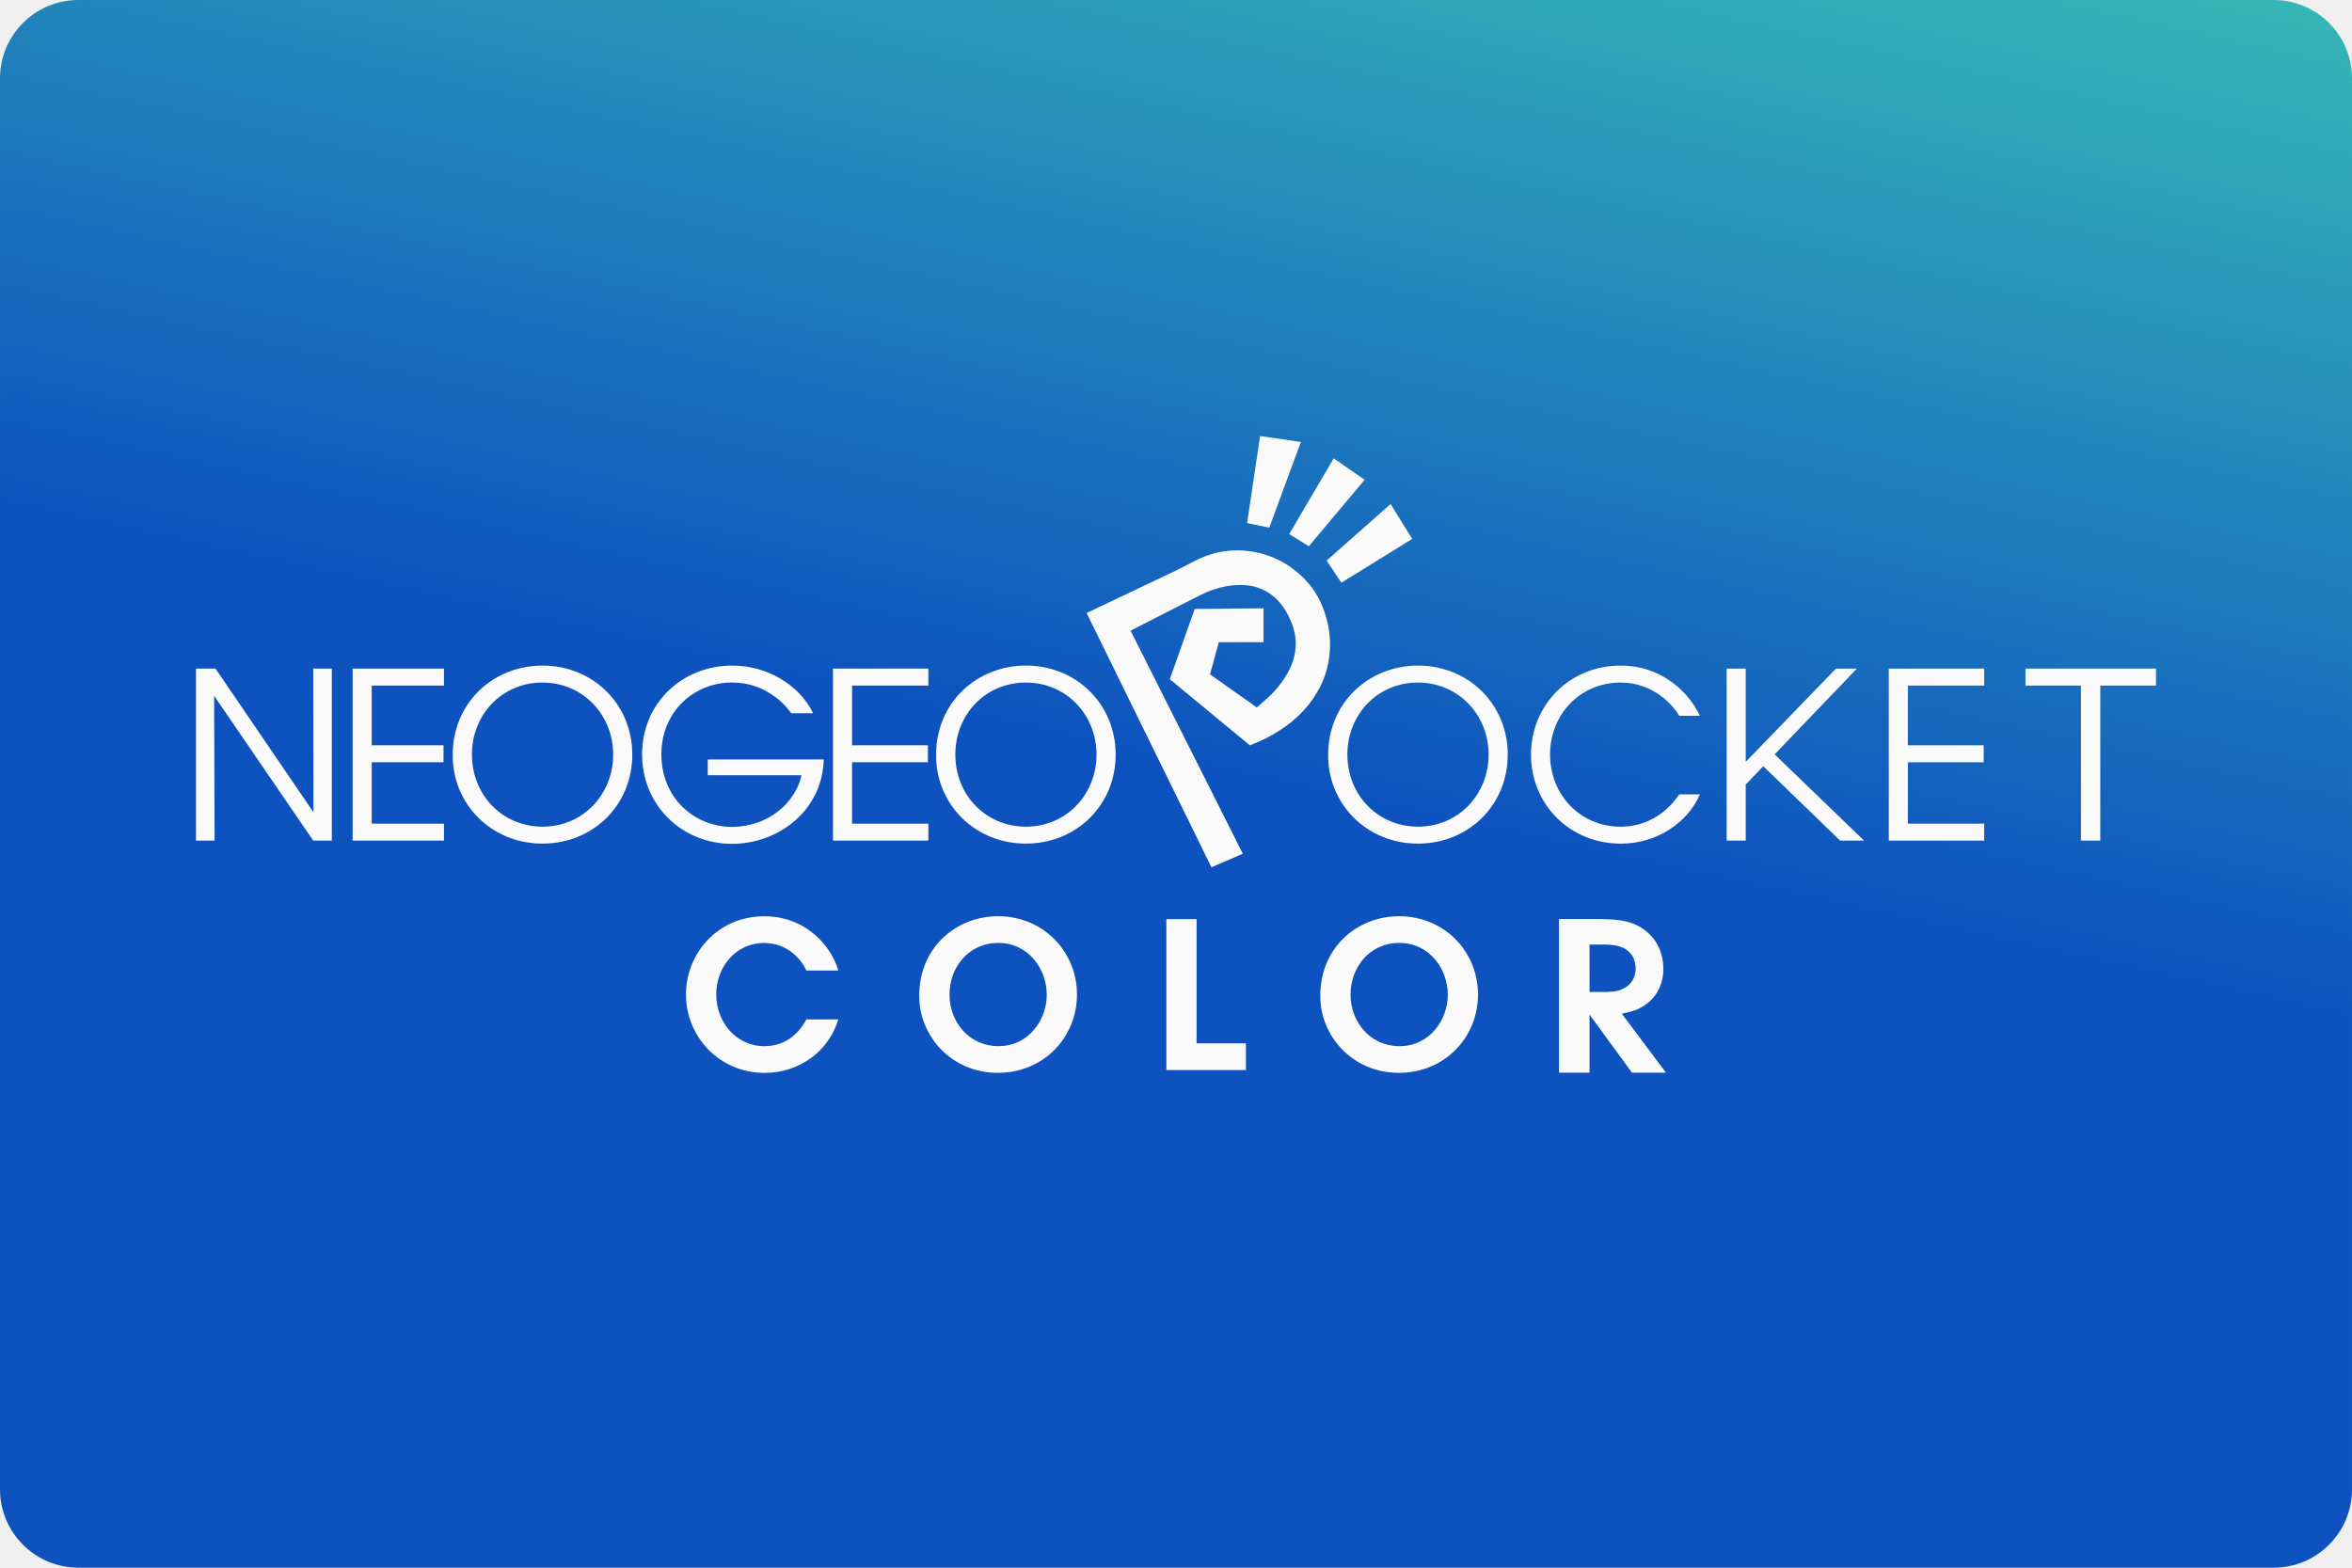
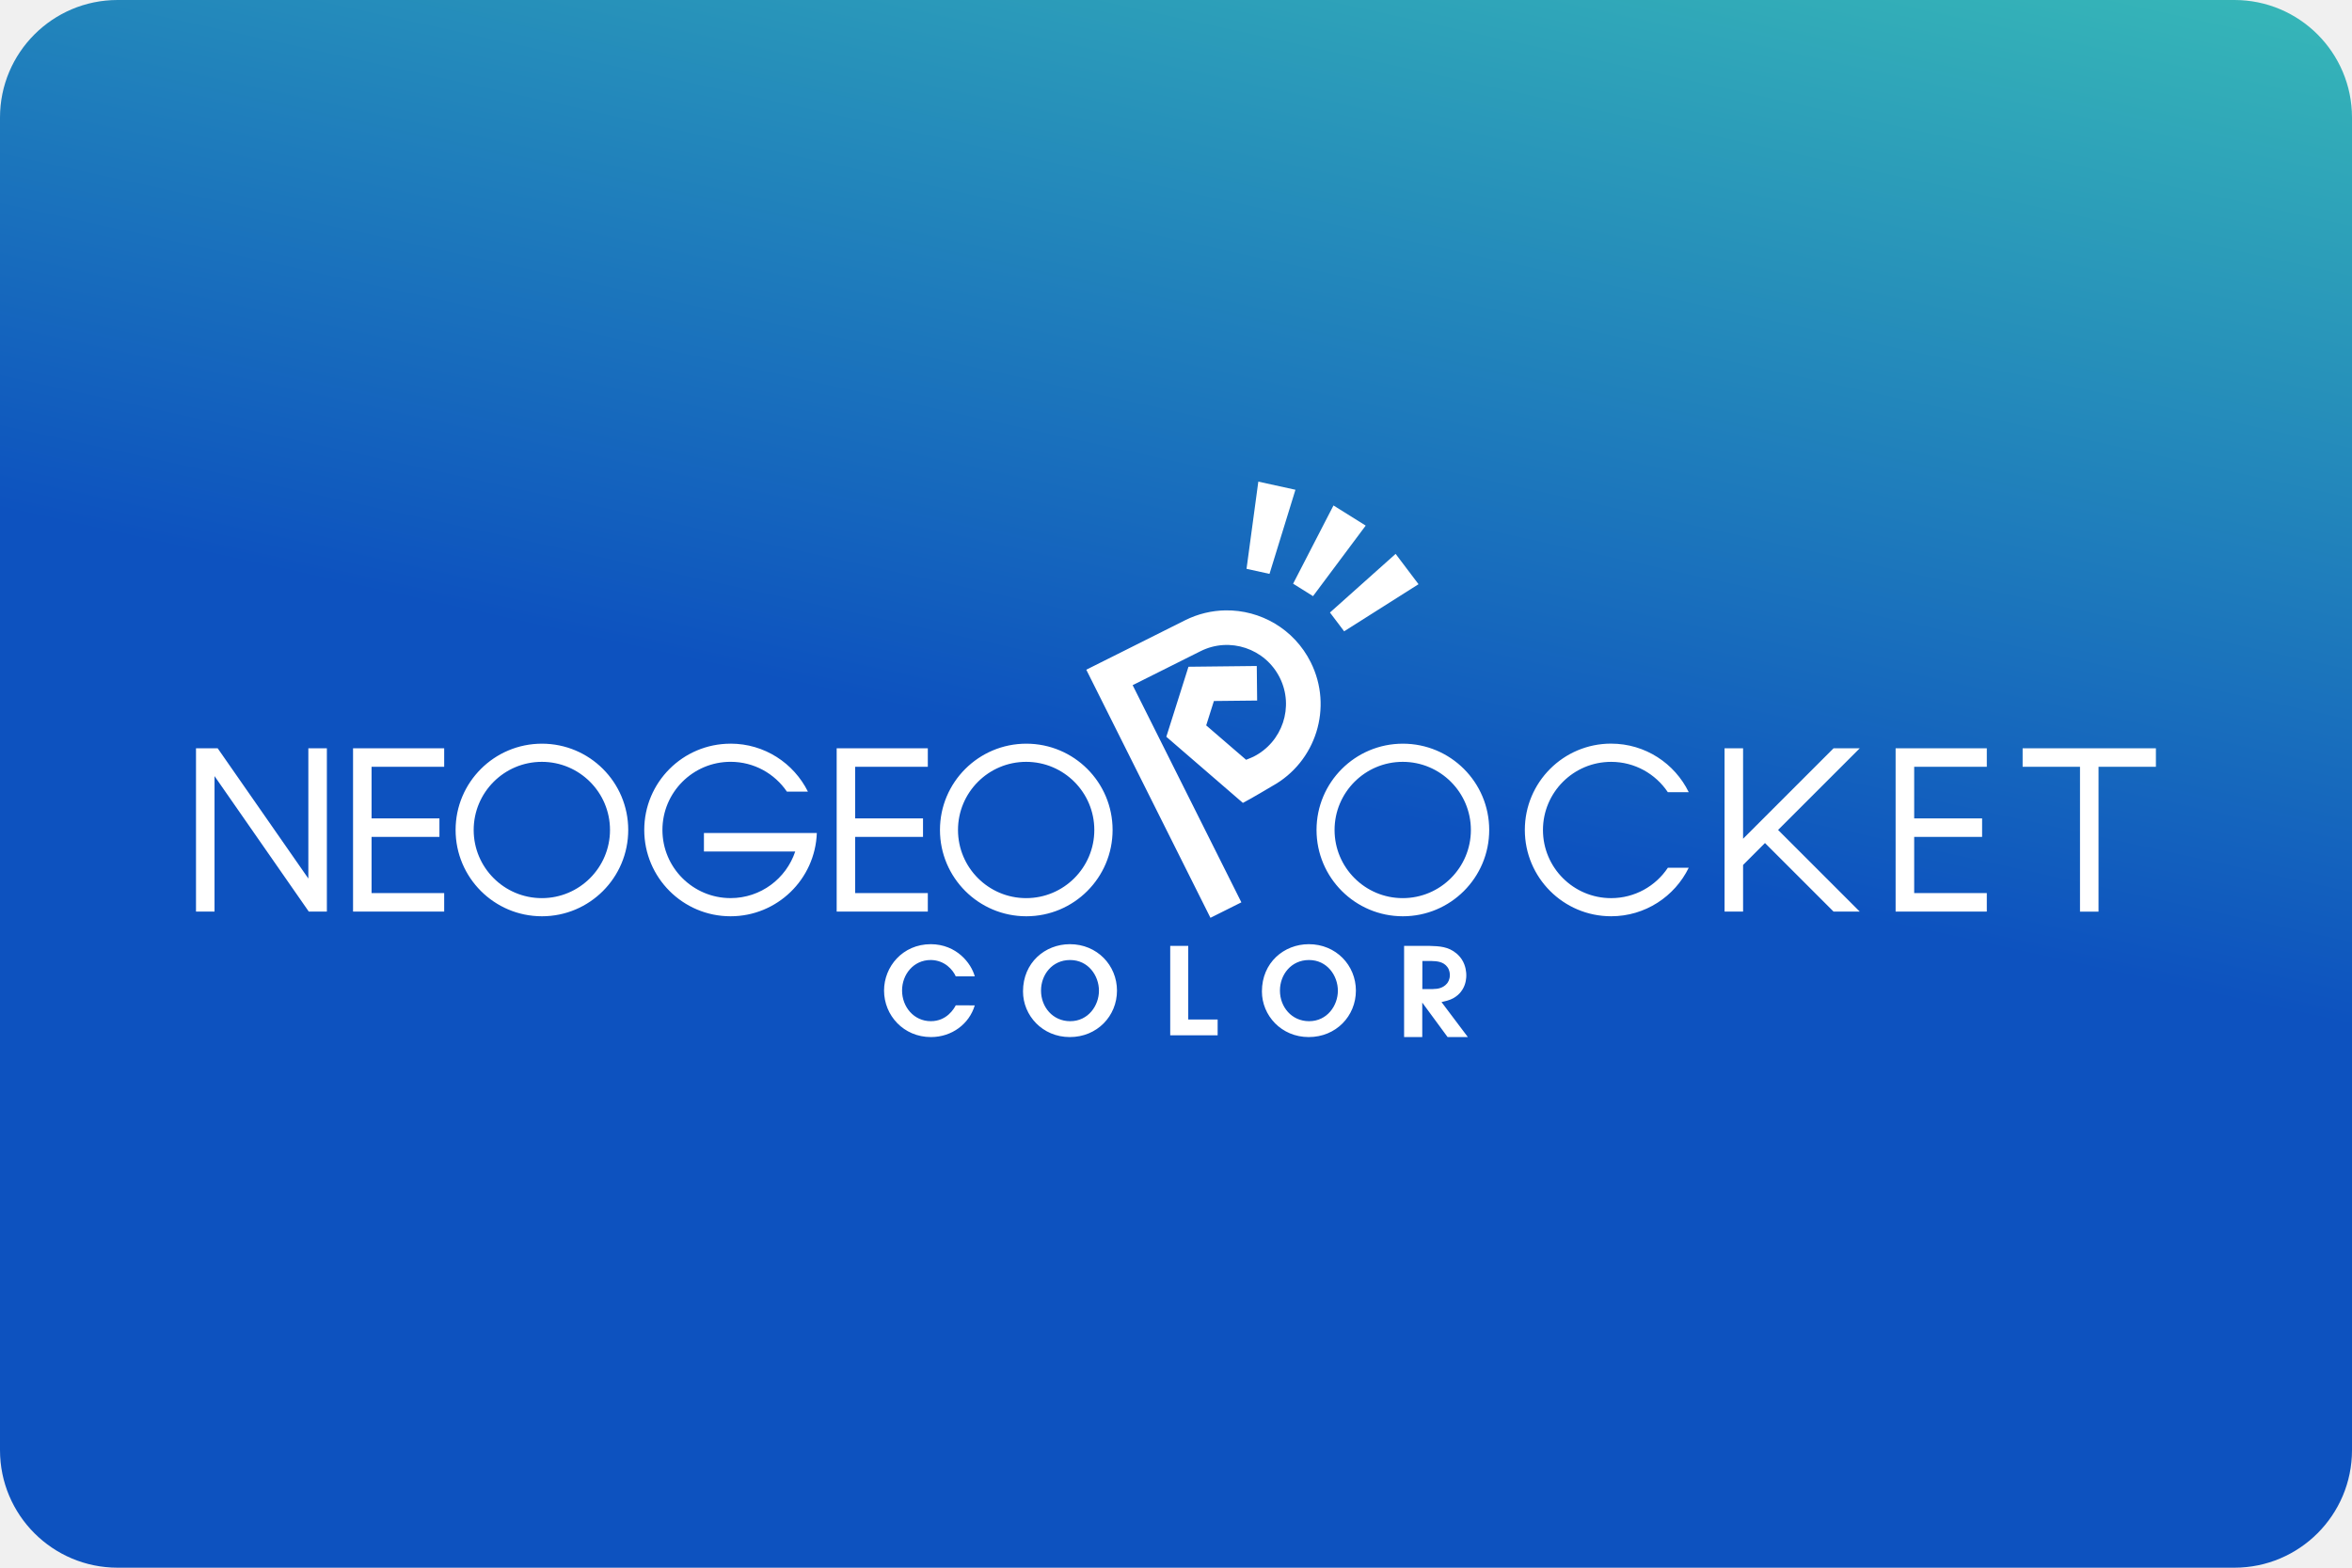
- <svg xmlns="http://www.w3.org/2000/svg" width="480" height="320" version="1.1" viewBox="0 0 127 84.667">
+ <svg xmlns="http://www.w3.org/2000/svg" width="480" height="320" version="1.1" viewBox="0 0 480 320" xml:space="preserve">
  <defs>
-     <linearGradient id="a" x1="95.213" x2="110.28" y1="48.527" y2="-20.09" gradientUnits="userSpaceOnUse">
+     <linearGradient id="a" x1="95.21" x2="110.3" y1="48.53" y2="-20.09" gradientTransform="scale(3.78)" gradientUnits="userSpaceOnUse">
      <stop stop-color="#0d52bf" offset="0" />
      <stop stop-color="#43d6b5" offset="1" />
    </linearGradient>
  </defs>
-   <rect width="127" height="84.667" ry="4.233" fill="url(#a)" stroke-linecap="square" stroke-linejoin="round" stroke-width=".529" style="paint-order:stroke fill markers" />
-   <path d="m68.042 23.548c-0.235 1.57-0.47 3.135-0.704 4.702 0.403 0.083 0.795 0.164 1.199 0.247 0.569-1.543 1.136-3.081 1.706-4.627-0.739-0.108-1.466-0.215-2.201-0.322zm3.972 1.209c-0.806 1.372-1.604 2.732-2.402 4.089 0.359 0.222 0.708 0.437 1.061 0.654 1.008-1.2 2.009-2.393 3.013-3.589-0.556-0.383-1.108-0.766-1.672-1.155zm3.075 2.462c-1.156 1.023-2.304 2.039-3.456 3.058 0.268 0.401 0.531 0.793 0.798 1.193 1.276-0.789 2.549-1.577 3.822-2.364-0.391-0.633-0.775-1.256-1.165-1.886zm-8.306 2.508c-0.774-0.002-1.508 0.184-2.203 0.533-0.334 0.168-0.661 0.349-0.997 0.512-0.749 0.362-1.501 0.716-2.252 1.072-0.662 0.315-1.324 0.628-1.986 0.942-0.224 0.106-0.448 0.212-0.672 0.319 2.249 4.582 4.496 9.159 6.74 13.734 3.52e-4 -1.54e-4 6.72e-4 -3.65e-4 1e-3 -5.19e-4v5.19e-4c0.569-0.245 1.127-0.485 1.695-0.73-2.023-4.021-4.041-8.03-6.06-12.043 0.011-0.008 0.02-0.016 0.03-0.021 0.503-0.257 1.007-0.515 1.51-0.772 0.217-0.111 0.434-0.221 0.651-0.332 0.277-0.141 0.554-0.283 0.831-0.424 0.217-0.111 0.435-0.222 0.653-0.333 0.513-0.264 1.045-0.455 1.602-0.54 0.203-0.031 0.41-0.047 0.62-0.049 0.052-2.64e-4 0.104 3.68e-4 0.157 0.002 4.89e-4 1.6e-5 1e-3 -1.5e-5 0.002 0 0.036 0.001 0.071 0.003 0.106 0.005 4.84e-4 3.1e-5 5.1e-4 -3.2e-5 1e-3 0 0.107 0.007 0.212 0.019 0.315 0.037 3.54e-4 6.1e-5 0.001-6.1e-5 0.002 0 0.414 0.072 0.797 0.232 1.145 0.497 0.41 0.312 0.7 0.718 0.922 1.177 0.21 0.435 0.36 0.888 0.369 1.376 0.012 0.678-0.194 1.291-0.558 1.861-0.244 0.381-0.522 0.732-0.848 1.042-0.224 0.214-0.464 0.41-0.697 0.615-0.853-0.604-1.688-1.195-2.525-1.789 0.159-0.581 0.316-1.157 0.474-1.734h2.416v-1.832c-4.89e-4 5e-6 -1e-3 -2e-6 -0.002 0-1.247 0.012-2.481 0.024-3.715 0.036-0.45 1.269-0.896 2.53-1.344 3.794 1.444 1.193 2.882 2.383 4.323 3.573 3.63e-4 -1.4e-4 0.001 1.38e-4 0.002 0 0.572-0.218 1.115-0.486 1.626-0.818 0.815-0.529 1.493-1.193 1.992-2.03 0.463-0.778 0.696-1.625 0.709-2.53 0.008-0.561-0.077-1.109-0.242-1.646-0.219-0.712-0.558-1.356-1.074-1.896-0.818-0.855-1.791-1.377-2.92-1.549-0.041-0.006-0.083-0.012-0.125-0.018-4.76e-4 -6.1e-5 -1e-3 6.1e-5 -0.002 0-0.042-0.005-0.083-0.011-0.126-0.015-4.82e-4 -5e-5 -1e-3 5e-5 -0.002 0-0.042-0.004-0.085-0.009-0.127-0.012-4.82e-4 -4e-5 -1e-3 3.9e-5 -0.002 0-0.043-0.004-0.085-0.007-0.128-0.009-4.82e-4 -2.7e-5 -1e-3 2.9e-5 -0.002 0-0.043-0.003-0.087-0.004-0.13-0.006-3.68e-4 -1.4e-5 -6.62e-4 1.3e-5 -1e-3 0-0.052-0.002-0.104-0.003-0.155-0.003zm-27.239 6.219c-2.688 0-4.874 2.009-4.874 4.796 0 2.749 2.148 4.833 4.861 4.833 1.872 0 3.731-1.017 4.535-2.762 0.276-0.578 0.402-1.255 0.414-1.796h-6.265v0.854h5.06c-0.151 0.729-0.603 1.431-1.256 1.946-0.641 0.502-1.508 0.841-2.488 0.841-2.035 0-3.819-1.557-3.819-3.917 0-2.322 1.771-3.879 3.807-3.879 0.829 0 1.558 0.238 2.161 0.653 0.402 0.264 0.754 0.602 1.043 1.004h1.181c-0.729-1.519-2.475-2.574-4.359-2.574zm-10.252 5.15e-4c-2.626 0-4.849 1.971-4.849 4.833v0.012c0 2.649 2.098 4.77 4.849 4.77 2.739 0 4.849-2.083 4.849-4.808 0-2.724-2.123-4.808-4.849-4.808zm26.101 0c-2.626 0-4.849 1.971-4.849 4.833v0.012c0 2.649 2.098 4.77 4.849 4.77 2.739 0 4.849-2.083 4.849-4.808 0-2.724-2.123-4.808-4.849-4.808zm21.171 0c-2.626 0-4.849 1.971-4.849 4.833v0.012c0 2.649 2.098 4.77 4.849 4.77 2.739 0 4.849-2.083 4.849-4.808 0-2.724-2.123-4.808-4.849-4.808zm10.941 9.99e-4c-2.788 0-4.837 2.159-4.837 4.808 0 2.686 2.098 4.808 4.849 4.808 2.048 0 3.668-1.231 4.271-2.662l-1.118 5.15e-4c-0.226 0.351-1.218 1.745-3.165 1.745-2.161 0-3.807-1.708-3.807-3.905 0-2.159 1.633-3.879 3.807-3.879 1.796 0 2.851 1.243 3.165 1.795h1.118c-0.54-1.18-1.985-2.711-4.284-2.711zm-76.923 0.162v9.29h1.005l-0.025-7.821 5.351 7.821h1.005v-9.29h-1.005l0.012 7.758-5.288-7.758zm8.459 0v9.29h4.932v-0.917h-3.902v-3.314h3.877v-0.917h-3.877v-3.226h3.902v-0.917zm25.937 0v9.29h5.15v-0.917h-4.12v-3.314h4.095v-0.917h-4.095v-3.226h4.12v-0.917zm48.255 0v9.29h1.03v-3.028l0.948-0.99 4.151 4.018h1.294l-4.83-4.658 4.44-4.632h-1.13l-4.873 5.036v-5.036zm8.756 0v9.29h5.151v-0.917h-4.121v-3.314h4.095v-0.917h-4.095v-3.226h4.121v-0.917zm7.38 0v0.917h2.996v8.373h1.043v-8.373h3.008v-0.917zm-80.079 0.753c2.211 0 3.819 1.77 3.819 3.892 0 2.122-1.608 3.892-3.807 3.892-2.174 0-3.819-1.707-3.819-3.892v-0.013c0-2.146 1.621-3.879 3.807-3.879zm26.101 0c2.211 0 3.819 1.77 3.819 3.892 0 2.122-1.607 3.892-3.806 3.892-2.173 0-3.819-1.707-3.819-3.892v-0.013c0-2.146 1.62-3.879 3.806-3.879zm21.171 0c2.211 0 3.819 1.77 3.819 3.892 0 2.122-1.609 3.892-3.807 3.892-2.174 0-3.819-1.707-3.819-3.892v-0.013c0-2.146 1.621-3.879 3.807-3.879zm-22.673 12.62c-2.258 0-4.254 1.686-4.254 4.296v0.011c0 2.181 1.754 4.152 4.242 4.152 2.477 0 4.276-1.916 4.276-4.229 0-2.313-1.809-4.23-4.264-4.23zm21.654 0c-2.258 0-4.253 1.686-4.253 4.296v0.011c0 2.181 1.755 4.152 4.243 4.152 2.477 0 4.275-1.916 4.275-4.229 0-2.313-1.809-4.23-4.265-4.23zm-34.26 9.99e-4c-2.565 0-4.243 2.049-4.243 4.219 0 2.269 1.776 4.241 4.254 4.241 1.897 0 3.475-1.201 3.968-2.886l-1.721 5.15e-4c-0.153 0.298-0.811 1.444-2.258 1.444-1.546 0-2.609-1.311-2.609-2.798 0-1.443 1.02-2.776 2.598-2.776 1.294 0.011 2.017 0.925 2.269 1.487h1.721c-0.318-1.19-1.644-2.919-3.979-2.93zm42.898 0.153v8.297h1.649v-3.138l2.292 3.138h1.837l-2.386-3.185c0.433-0.094 0.631-0.153 0.83-0.235 0.106-0.047 0.386-0.176 0.655-0.412 0.246-0.223 0.351-0.4 0.433-0.528 0.304-0.506 0.327-1.058 0.327-1.257 0-0.224-0.035-0.87-0.409-1.446-0.129-0.2-0.304-0.399-0.491-0.553-0.725-0.611-1.532-0.657-2.445-0.681zm-21.202 9.99e-4v8.152h4.297v-1.443h-2.664v-6.709zm-9.077 1.288c1.655 0 2.62 1.434 2.62 2.799 0 1.343-0.964 2.776-2.609 2.776-1.579 0-2.642-1.3-2.642-2.787v-0.011c0-1.433 1.008-2.777 2.631-2.777zm21.654 0c1.655 0 2.62 1.434 2.62 2.799 0 1.343-0.965 2.776-2.609 2.776-1.578 0-2.642-1.3-2.642-2.787v-0.011c0-1.433 1.008-2.777 2.631-2.777zm10.273 0.087h0.783c0.562 0.012 1.123 0.059 1.486 0.553 0.211 0.293 0.223 0.611 0.223 0.74 0 0.4-0.164 0.646-0.257 0.764-0.386 0.47-0.971 0.493-1.146 0.493-0.094 0.012-0.175 0.012-0.269 0.012h-0.819z" fill="#fafafa" stroke-width=".187" />
-   <style type="text/css">.st0{fill:#FC0C18;}
- 	.st1{fill:#FC0C18;}</style>
+   <rect width="480" height="320" ry="24" fill="url(#a)" />
+   <path d="m256.8 98.31-2.406 17.8 4.688 1.031 5.293-17.17zm15.34 4.865-8.238 15.97 4.062 2.541 10.75-14.4zm12.68 9.885-13.4 11.97 2.896 3.834 15.18-9.615zm-34.71 11.53c-2.783 0.041-5.601 0.692-8.258 2.02l-13.85 6.938-5.271 2.635-1.041 0.521 25.34 50.64 6.312-3.156-22.19-44.33 13.86-6.938c5.938-2.979 13.18-0.553 16.16 5.395 2.979 5.937 0.562 13.17-5.375 16.15 0 0-0.988 0.448-1.488 0.625l-8.146-7.021 1.572-4.979 8.824-0.094-0.074-7.053-13.94 0.156-4.52 14.29 0.312 0.27 15.31 13.23c1.458-0.729 5.979-3.428 5.979-3.428 8.948-4.927 12.48-16.08 7.865-25.29-3.392-6.798-10.28-10.69-17.39-10.58zm78.69 27.2c-9.729 0-17.61 7.886-17.61 17.62 0 9.729 7.884 17.62 17.61 17.62 6.958 0 12.98-4.042 15.84-9.906h-4.27v0.019c-2.49 3.729-6.741 6.188-11.57 6.188-7.677 0-13.91-6.229-13.91-13.91 0-7.677 6.229-13.91 13.91-13.91 4.823 0 9.074 2.458 11.57 6.188h4.27c-2.865-5.865-8.875-9.906-15.84-9.906zm-218.2 0.012c-9.729 0-17.62 7.884-17.62 17.61s7.886 17.62 17.62 17.62 17.61-7.886 17.61-17.62-7.884-17.61-17.61-17.61zm38.49 0c-9.729 0-17.61 7.884-17.61 17.61s7.884 17.62 17.61 17.62c9.521 0 17.27-7.552 17.61-17h-23.04v3.781h18.63c-1.844 5.521-7.042 9.51-13.19 9.51-7.677 0-13.91-6.229-13.91-13.91s6.229-13.91 13.91-13.91c4.781 0 8.99 2.407 11.49 6.084h4.291c-2.885-5.802-8.865-9.791-15.78-9.791zm60.36 0c-9.729 0-17.62 7.884-17.62 17.61s7.886 17.62 17.62 17.62c9.729 0 17.61-7.886 17.61-17.62s-7.884-17.61-17.61-17.61zm76.85 0c-9.729 0-17.62 7.884-17.62 17.61s7.886 17.62 17.62 17.62c9.729 0 17.62-7.886 17.62-17.62s-7.886-17.61-17.62-17.61zm-246.3 0.947v33.33h3.781v-27.66l19.24 27.66h3.688v-33.33h-3.781v26.58l-18.5-26.58zm32.05 0v33.33h18.6v-3.781h-14.82v-11.47h13.85v-3.771h-13.85v-10.54h14.82v-3.771h-14.82zm98.7 0v33.33h18.6v-3.781h-14.83v-11.47h13.85v-3.771h-13.85v-10.54h14.83v-3.772h-14.83zm181.2 0v33.33h3.781v-9.521l4.469-4.479 14 14h5.344l-16.67-16.67 16.67-16.67h-5.344l-18.47 18.47v-18.47zm34.91 0v33.33h18.61v-3.781h-14.82v-11.47h13.86v-3.771h-13.86v-10.54h14.82v-3.772h-14.82zm25.92 0v3.771h11.71v29.56h3.781v-29.56h11.71v-3.771h-15.49zm-302.2 2.76c7.677 0 13.91 6.229 13.91 13.91 0 7.677-6.229 13.91-13.91 13.91-7.677 0-13.91-6.229-13.91-13.91 0-7.677 6.229-13.91 13.91-13.91zm98.84 0c7.677 0 13.91 6.229 13.91 13.91 0 7.677-6.229 13.91-13.91 13.91-7.677 0-13.91-6.229-13.91-13.91 0-7.677 6.229-13.91 13.91-13.91zm76.85 0c7.677 0 13.91 6.229 13.91 13.91 0 7.677-6.229 13.91-13.91 13.91-7.677 0-13.91-6.229-13.91-13.91 0-7.677 6.229-13.91 13.91-13.91zm-96.3 37.22c-5.771 0-9.551 4.594-9.551 9.459 0 5.083 3.989 9.5 9.572 9.5 4.271 0 7.823-2.688 8.938-6.469l-3.875-0.01c-0.344 0.667-1.824 3.238-5.084 3.238-3.479 0-5.875-2.936-5.875-6.27 0-3.229 2.303-6.219 5.855-6.219 2.906 0.031 4.541 2.072 5.104 3.332h3.875c-0.719-2.667-3.699-6.531-8.959-6.562zm28.38 0c-5.083 0-9.572 3.771-9.572 9.625v0.031c0 4.885 3.949 9.303 9.553 9.303 5.573 0 9.625-4.291 9.625-9.479 0-5.188-4.074-9.48-9.605-9.48zm48.76 0c-5.083 0-9.574 3.771-9.574 9.625v0.031c0 4.885 3.949 9.303 9.553 9.303 5.573 0 9.625-4.291 9.625-9.479 0-5.188-4.072-9.48-9.604-9.48zm-28.29 0.344v18.26h9.678v-3.23h-6v-15.03zm47.73 0v18.61h3.707v-7.031l5.168 7.031h4.135l-5.375-7.137c0.969-0.219 1.417-0.344 1.865-0.531 0.24-0.104 0.874-0.385 1.479-0.916 0.562-0.5 0.791-0.896 0.979-1.188 0.688-1.135 0.74-2.374 0.74-2.822 0-0.5-0.072-1.949-0.916-3.24-0.292-0.448-0.689-0.896-1.105-1.24-1.635-1.375-3.448-1.479-5.5-1.531zm-68.17 2.887c3.729 0 5.896 3.207 5.896 6.27 0 3.01-2.167 6.219-5.875 6.219-3.552 0-5.947-2.905-5.947-6.238v-0.031c0-3.208 2.27-6.219 5.926-6.219zm48.76 0c3.719 0 5.895 3.207 5.895 6.27 0 3.01-2.167 6.219-5.875 6.219-3.552 0-5.947-2.905-5.947-6.238v-0.031c0-3.208 2.271-6.219 5.928-6.219zm23.14 0.197h1.762c1.26 0.031 2.531 0.136 3.344 1.24 0.479 0.656 0.5 1.365 0.5 1.656 0 0.896-0.376 1.447-0.584 1.707-0.875 1.052-2.188 1.105-2.584 1.105-0.208 0.031-0.395 0.031-0.604 0.031h-1.844z" fill="#fff" />
</svg>
